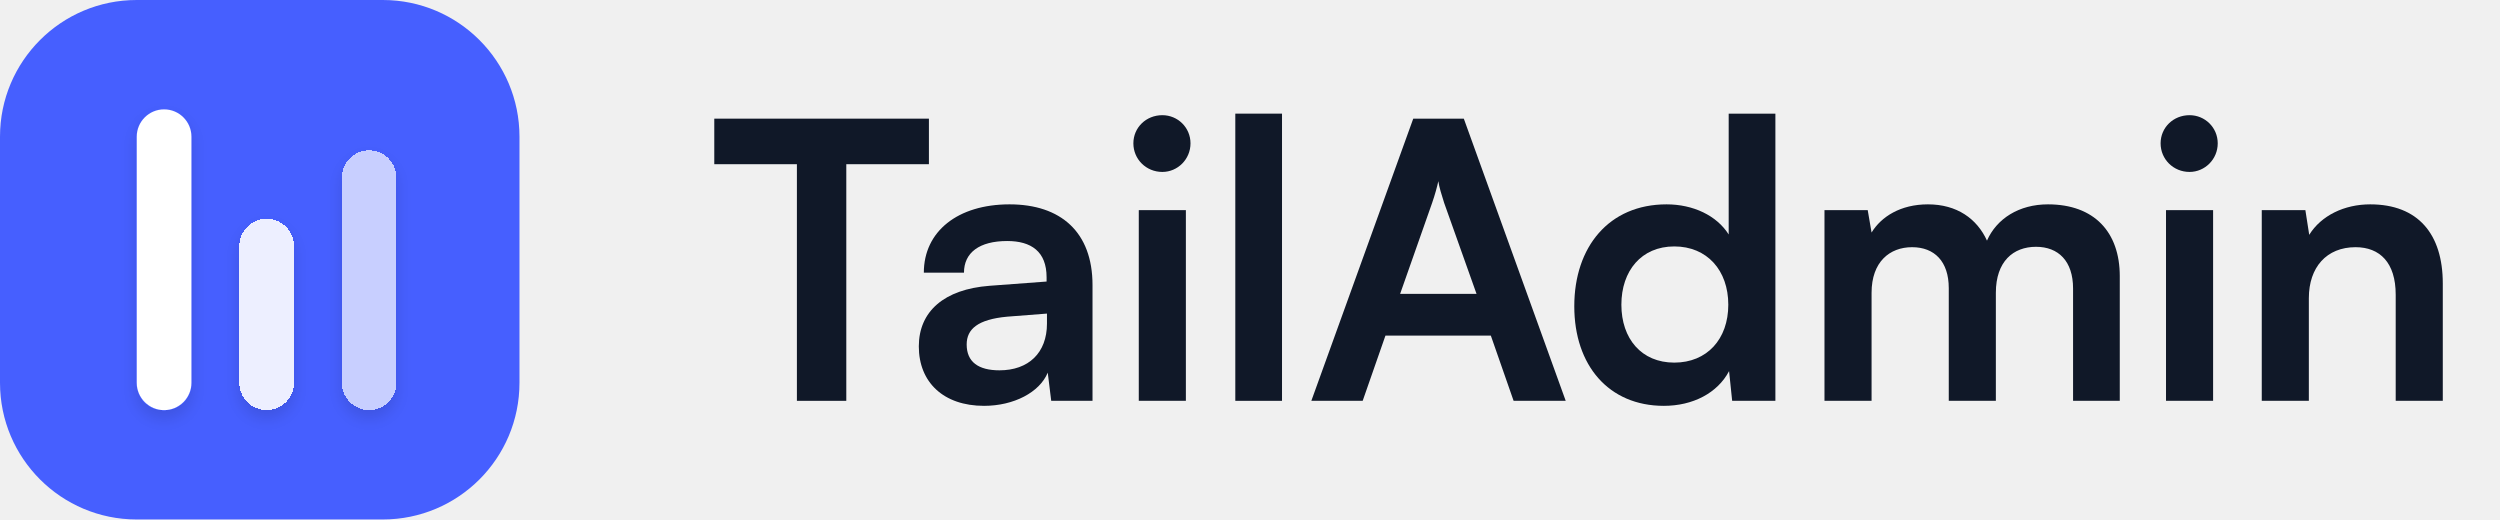
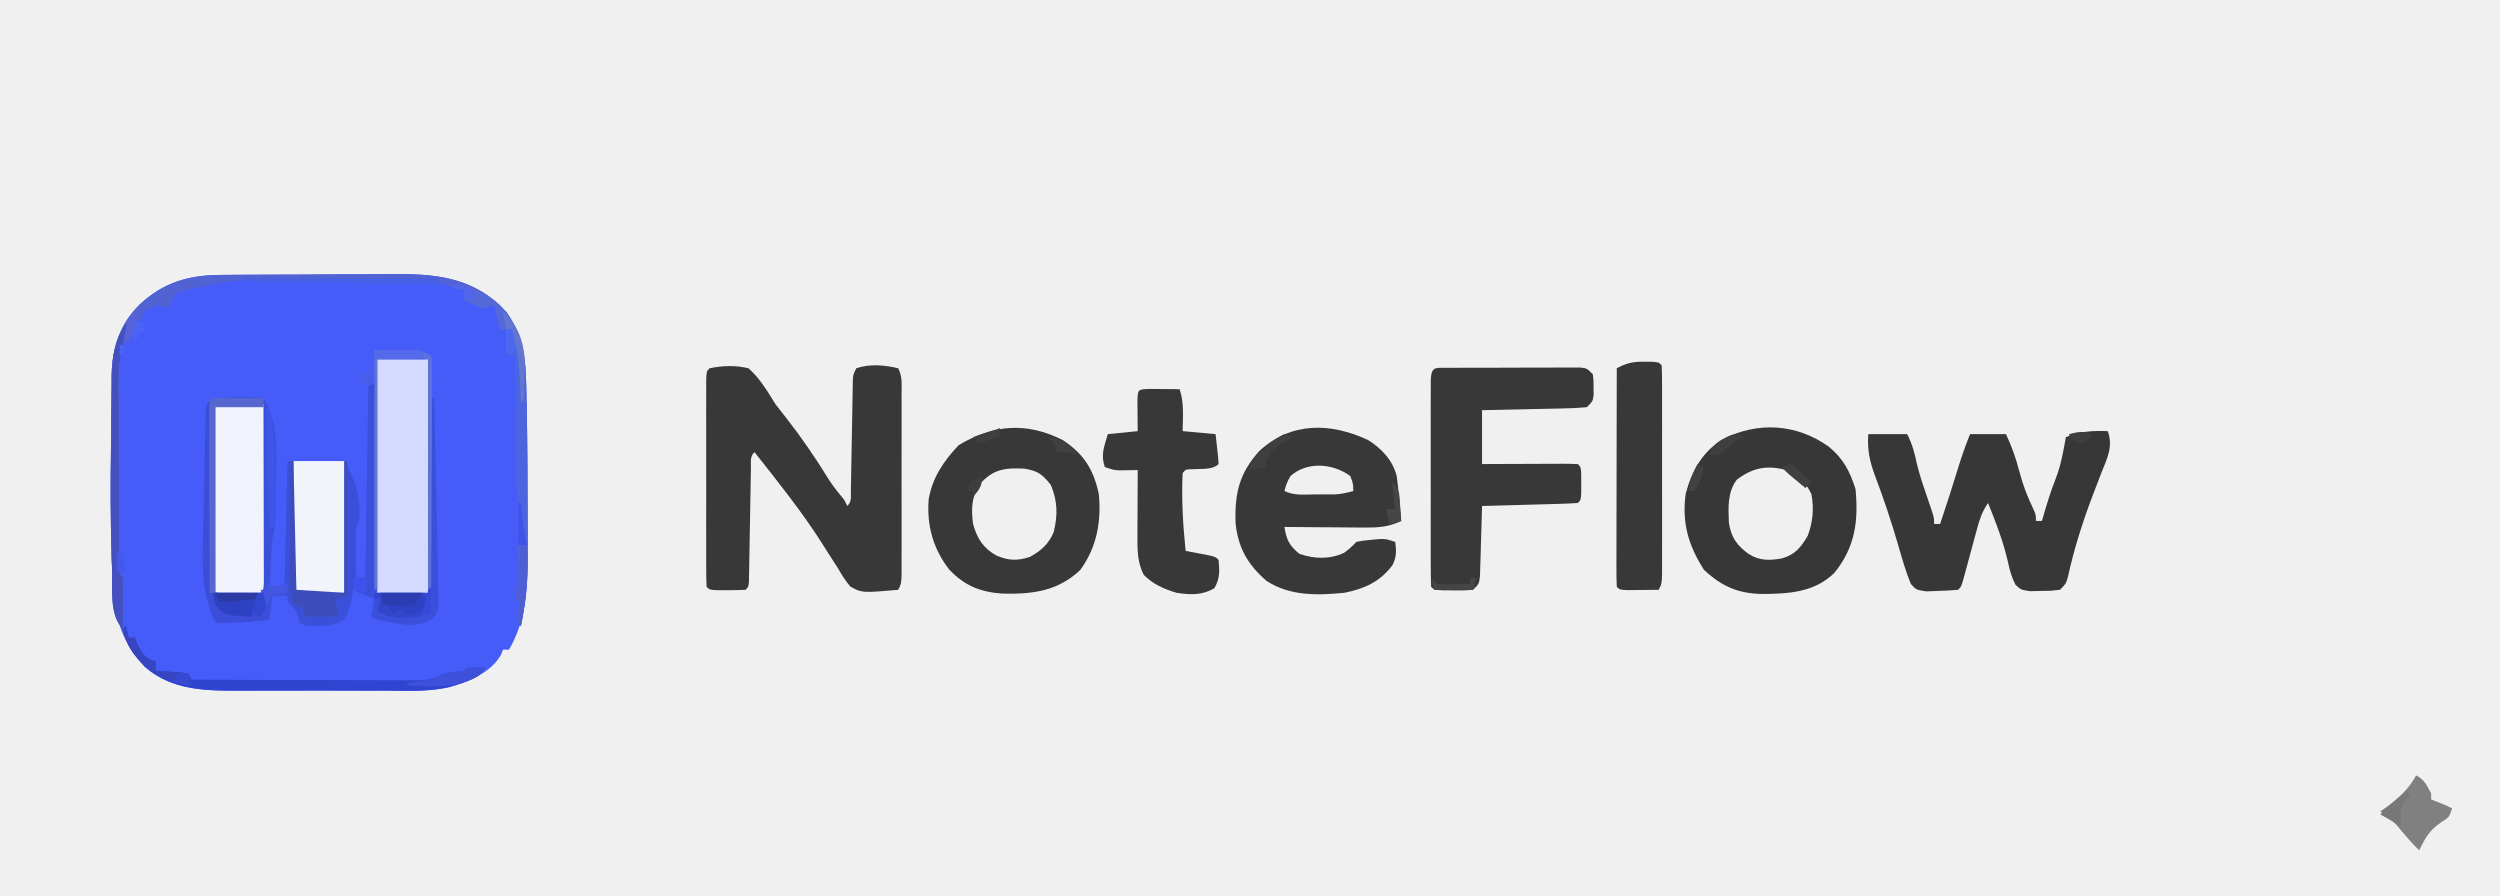
- <svg xmlns="http://www.w3.org/2000/svg" width="154" height="32" viewBox="0 0 154 32" fill="none">
-   <path d="M0 8.421C0 3.77 3.77 0 8.421 0H23.579C28.23 0 32 3.77 32 8.421V23.579C32 28.23 28.23 32 23.579 32H8.421C3.77 32 0 28.23 0 23.579V8.421Z" fill="#465FFF" />
-   <g filter="url(#filter0_d_1624_24907)">
-     <path d="M8.424 8.422C8.424 7.491 9.178 6.737 10.108 6.737V6.737C11.038 6.737 11.792 7.491 11.792 8.422V23.579C11.792 24.51 11.038 25.264 10.108 25.264V25.264C9.178 25.264 8.424 24.51 8.424 23.579V8.422Z" fill="white" />
-   </g>
-   <g filter="url(#filter1_d_1624_24907)">
-     <path d="M14.742 15.157C14.742 14.227 15.496 13.473 16.426 13.473V13.473C17.357 13.473 18.111 14.227 18.111 15.157V23.578C18.111 24.508 17.357 25.262 16.426 25.262V25.262C15.496 25.262 14.742 24.508 14.742 23.578V15.157Z" fill="white" fill-opacity="0.9" shape-rendering="crispEdges" />
-   </g>
-   <g filter="url(#filter2_d_1624_24907)">
-     <path d="M21.055 10.946C21.055 10.016 21.809 9.262 22.739 9.262V9.262C23.669 9.262 24.423 10.016 24.423 10.946V23.578C24.423 24.508 23.669 25.262 22.739 25.262V25.262C21.809 25.262 21.055 24.508 21.055 23.578V10.946Z" fill="white" fill-opacity="0.7" shape-rendering="crispEdges" />
-   </g>
-   <path d="M44 10.115H49.089V24.691H52.132V10.115H57.221V7.309H44V10.115Z" fill="#101828" />
-   <path d="M60.617 25C62.448 25 64.042 24.168 64.541 22.955L64.755 24.691H67.299V17.558C67.299 14.3 65.349 12.588 62.187 12.588C59.001 12.588 56.908 14.252 56.908 16.797H59.381C59.381 15.56 60.332 14.847 62.044 14.847C63.519 14.847 64.47 15.489 64.47 17.082V17.343L60.95 17.605C58.168 17.819 56.599 19.174 56.599 21.338C56.599 23.549 58.121 25 60.617 25ZM61.569 22.812C60.261 22.812 59.547 22.289 59.547 21.219C59.547 20.268 60.237 19.674 62.044 19.507L64.493 19.317V19.935C64.493 21.742 63.352 22.812 61.569 22.812Z" fill="#101828" />
-   <path d="M71.6 10.591C72.551 10.591 73.335 9.806 73.335 8.831C73.335 7.856 72.551 7.095 71.6 7.095C70.601 7.095 69.816 7.856 69.816 8.831C69.816 9.806 70.601 10.591 71.6 10.591ZM70.149 24.691H73.05V12.944H70.149V24.691Z" fill="#101828" />
-   <path d="M78.972 24.691V7H76.095V24.691H78.972Z" fill="#101828" />
-   <path d="M83.941 24.691L85.344 20.672H91.835L93.238 24.691H96.448L90.171 7.309H87.056L80.778 24.691H83.941ZM88.221 12.493C88.387 12.017 88.53 11.494 88.601 11.161C88.649 11.518 88.815 12.041 88.958 12.493L90.955 18.104H86.247L88.221 12.493Z" fill="#101828" />
-   <path d="M102.493 25C104.276 25 105.798 24.215 106.511 22.86L106.701 24.691H109.364V7H106.487V14.443C105.75 13.277 104.3 12.588 102.659 12.588C99.116 12.588 96.976 15.203 96.976 18.865C96.976 22.503 99.092 25 102.493 25ZM103.135 22.337C101.113 22.337 99.877 20.863 99.877 18.77C99.877 16.678 101.113 15.18 103.135 15.18C105.156 15.18 106.463 16.654 106.463 18.77C106.463 20.886 105.156 22.337 103.135 22.337Z" fill="#101828" />
-   <path d="M115.289 24.691V18.033C115.289 16.131 116.406 15.227 117.785 15.227C119.164 15.227 120.044 16.107 120.044 17.748V24.691H122.945V18.033C122.945 16.107 124.015 15.203 125.418 15.203C126.797 15.203 127.701 16.083 127.701 17.771V24.691H130.578V17.011C130.578 14.3 129.008 12.588 126.155 12.588C124.372 12.588 122.993 13.468 122.398 14.823C121.78 13.468 120.543 12.588 118.76 12.588C117.072 12.588 115.883 13.349 115.289 14.324L115.051 12.944H112.388V24.691H115.289Z" fill="#101828" />
-   <path d="M134.876 10.591C135.827 10.591 136.612 9.806 136.612 8.831C136.612 7.856 135.827 7.095 134.876 7.095C133.877 7.095 133.093 7.856 133.093 8.831C133.093 9.806 133.877 10.591 134.876 10.591ZM133.426 24.691H136.327V12.944H133.426V24.691Z" fill="#101828" />
-   <path d="M142.225 24.691V18.366C142.225 16.464 143.318 15.227 145.102 15.227C146.6 15.227 147.575 16.178 147.575 18.152V24.691H150.476V17.462C150.476 14.419 148.954 12.588 146.005 12.588C144.412 12.588 142.985 13.277 142.248 14.466L142.011 12.944H139.324V24.691H142.225Z" fill="#101828" />
-   <defs>
-     <filter id="filter0_d_1624_24907" x="7.424" y="6.237" width="5.368" height="20.526" filterUnits="userSpaceOnUse" color-interpolation-filters="sRGB">
-       <feFlood flood-opacity="0" result="BackgroundImageFix" />
-       <feColorMatrix in="SourceAlpha" type="matrix" values="0 0 0 0 0 0 0 0 0 0 0 0 0 0 0 0 0 0 127 0" result="hardAlpha" />
-       <feOffset dy="0.5" />
-       <feGaussianBlur stdDeviation="0.5" />
-       <feComposite in2="hardAlpha" operator="out" />
-       <feColorMatrix type="matrix" values="0 0 0 0 0 0 0 0 0 0 0 0 0 0 0 0 0 0 0.12 0" />
-       <feBlend mode="normal" in2="BackgroundImageFix" result="effect1_dropShadow_1624_24907" />
-       <feBlend mode="normal" in="SourceGraphic" in2="effect1_dropShadow_1624_24907" result="shape" />
-     </filter>
-     <filter id="filter1_d_1624_24907" x="13.742" y="12.973" width="5.368" height="13.79" filterUnits="userSpaceOnUse" color-interpolation-filters="sRGB">
-       <feFlood flood-opacity="0" result="BackgroundImageFix" />
-       <feColorMatrix in="SourceAlpha" type="matrix" values="0 0 0 0 0 0 0 0 0 0 0 0 0 0 0 0 0 0 127 0" result="hardAlpha" />
-       <feOffset dy="0.5" />
-       <feGaussianBlur stdDeviation="0.5" />
-       <feComposite in2="hardAlpha" operator="out" />
-       <feColorMatrix type="matrix" values="0 0 0 0 0 0 0 0 0 0 0 0 0 0 0 0 0 0 0.12 0" />
-       <feBlend mode="normal" in2="BackgroundImageFix" result="effect1_dropShadow_1624_24907" />
-       <feBlend mode="normal" in="SourceGraphic" in2="effect1_dropShadow_1624_24907" result="shape" />
-     </filter>
-     <filter id="filter2_d_1624_24907" x="20.055" y="8.762" width="5.368" height="18" filterUnits="userSpaceOnUse" color-interpolation-filters="sRGB">
-       <feFlood flood-opacity="0" result="BackgroundImageFix" />
-       <feColorMatrix in="SourceAlpha" type="matrix" values="0 0 0 0 0 0 0 0 0 0 0 0 0 0 0 0 0 0 127 0" result="hardAlpha" />
-       <feOffset dy="0.5" />
-       <feGaussianBlur stdDeviation="0.5" />
-       <feComposite in2="hardAlpha" operator="out" />
-       <feColorMatrix type="matrix" values="0 0 0 0 0 0 0 0 0 0 0 0 0 0 0 0 0 0 0.12 0" />
-       <feBlend mode="normal" in2="BackgroundImageFix" result="effect1_dropShadow_1624_24907" />
-       <feBlend mode="normal" in="SourceGraphic" in2="effect1_dropShadow_1624_24907" result="shape" />
-     </filter>
-   </defs>
+ <svg xmlns="http://www.w3.org/2000/svg" version="1.1" width="835" height="299">
+   <path d="M0 0 C0.771 -0.007 1.543 -0.013 2.338 -0.02 C4.883 -0.04 7.428 -0.051 9.972 -0.061 C11.284 -0.067 11.284 -0.067 12.621 -0.074 C17.251 -0.094 21.882 -0.109 26.512 -0.118 C31.268 -0.129 36.022 -0.164 40.777 -0.203 C44.457 -0.23 48.137 -0.238 51.817 -0.241 C53.568 -0.246 55.319 -0.258 57.07 -0.276 C70.635 -0.412 82.726 0.503 93.187 10.177 C100.189 17.178 101.792 26.492 101.926 36.005 C101.968 37.547 101.968 37.547 102.011 39.12 C102.094 42.472 102.145 45.824 102.187 49.177 C102.204 50.324 102.221 51.471 102.238 52.652 C102.336 59.853 102.373 67.053 102.373 74.254 C102.375 77.966 102.393 81.677 102.412 85.388 C102.415 87.792 102.417 90.195 102.418 92.599 C102.425 93.687 102.432 94.774 102.439 95.895 C102.408 106.425 101.51 115.952 96.187 125.177 C95.527 125.177 94.867 125.177 94.187 125.177 C93.847 126.043 93.847 126.043 93.5 126.927 C89.913 133.076 82.735 135.794 76.191 137.719 C69.298 139.294 62.025 138.887 55 138.841 C53.166 138.844 51.333 138.849 49.499 138.856 C45.676 138.863 41.854 138.852 38.032 138.829 C33.167 138.8 28.303 138.817 23.438 138.847 C19.658 138.865 15.878 138.859 12.098 138.846 C10.305 138.843 8.513 138.847 6.721 138.858 C-4.662 138.917 -16.225 138.887 -25.327 130.997 C-34.772 121.161 -35.918 111.354 -36.383 98.212 C-36.425 97.029 -36.467 95.846 -36.511 94.627 C-36.918 81.91 -36.914 69.204 -36.736 56.482 C-36.703 53.873 -36.682 51.265 -36.672 48.656 C-36.657 44.807 -36.61 40.959 -36.555 37.111 C-36.556 35.956 -36.557 34.802 -36.557 33.613 C-36.365 24.403 -33.862 16.455 -27.125 9.865 C-19.159 2.412 -10.67 0.04 0 0 Z " fill="#465CF9" transform="translate(73.81274,91.823)" />
+   <path d="M0 0 C5.61 0 11.22 0 17 0 C17.495 6.435 17.495 6.435 18 13 C18.33 13 18.66 13 19 13 C19.353 26.425 19.668 39.85 19.943 53.277 C19.996 55.796 20.053 58.315 20.112 60.834 C20.204 64.89 20.262 68.944 20.312 73 C20.342 74.189 20.372 75.379 20.402 76.604 C20.414 78.223 20.414 78.223 20.426 79.875 C20.44 80.801 20.455 81.726 20.47 82.68 C20 85 20 85 18.09 86.774 C13.762 89.313 10.773 89.003 5.875 88.125 C4.293 87.85 4.293 87.85 2.68 87.57 C0 87 0 87 -2 86 C-1.67 84.02 -1.34 82.04 -1 80 C-3.31 79.01 -5.62 78.02 -8 77 C-8.186 78.083 -8.186 78.083 -8.375 79.188 C-9.012 82.056 -9.6 84.41 -11 87 C-15.147 89.561 -19.28 89.232 -24 89 C-24.99 88.505 -24.99 88.505 -26 88 C-26.144 87.381 -26.289 86.763 -26.438 86.125 C-27.101 83.617 -28.16 82.76 -30 81 C-30 80.34 -30 79.68 -30 79 C-31.65 79 -33.3 79 -35 79 C-35.33 81.64 -35.66 84.28 -36 87 C-42.036 87.693 -47.924 88.113 -54 88 C-57.957 79.349 -58.506 71.858 -58.242 62.434 C-58.217 61.064 -58.194 59.695 -58.172 58.325 C-58.122 55.48 -58.059 52.635 -57.984 49.791 C-57.889 46.143 -57.821 42.495 -57.763 38.846 C-57.716 36.029 -57.659 33.213 -57.598 30.397 C-57.555 28.397 -57.518 26.397 -57.482 24.397 C-57.449 23.192 -57.416 21.986 -57.382 20.744 C-57.357 19.68 -57.332 18.616 -57.305 17.52 C-57 15 -57 15 -55 13 C-52.124 12.775 -49.375 12.676 -46.5 12.688 C-45.715 12.671 -44.93 12.655 -44.121 12.639 C-41.844 12.637 -41.844 12.637 -38 13 C-32.476 21.286 -33.819 34.612 -33.812 44.188 C-33.812 45.287 -33.811 46.386 -33.81 47.518 C-33.84 51.873 -33.876 55.785 -35 60 C-35.224 62.753 -35.414 65.493 -35.562 68.25 C-35.606 68.995 -35.649 69.74 -35.693 70.508 C-35.799 72.338 -35.9 74.169 -36 76 C-34.35 76 -32.7 76 -31 76 C-30.67 62.14 -30.34 48.28 -30 34 C-29.34 34 -28.68 34 -28 34 C-27.67 48.19 -27.34 62.38 -27 77 C-21.72 77.33 -16.44 77.66 -11 78 C-11 63.48 -11 48.96 -11 34 C-7.028 39.958 -5.408 46.891 -6 54 C-6.495 54.99 -6.495 54.99 -7 56 C-7.072 58.884 -7.093 61.742 -7.062 64.625 C-7.058 65.427 -7.053 66.229 -7.049 67.055 C-7.037 69.036 -7.019 71.018 -7 73 C-6.01 73 -5.02 73 -4 73 C-3.67 51.88 -3.34 30.76 -3 9 C-2.34 8.67 -1.68 8.34 -1 8 C-0.67 5.36 -0.34 2.72 0 0 Z " fill="#3B50DA" transform="translate(126,120)" />
+   <path d="M0 0 C1.445 2.89 1.127 5.392 1.129 8.621 C1.132 9.641 1.132 9.641 1.135 10.681 C1.139 12.933 1.136 15.185 1.133 17.438 C1.133 18.999 1.134 20.561 1.136 22.123 C1.137 25.398 1.135 28.673 1.13 31.948 C1.125 36.152 1.128 40.355 1.134 44.559 C1.138 47.784 1.136 51.01 1.134 54.235 C1.133 55.786 1.134 57.336 1.136 58.886 C1.139 61.05 1.135 63.215 1.129 65.379 C1.129 66.612 1.128 67.845 1.127 69.115 C1 72 1 72 0 74 C-12.092 75.044 -12.092 75.044 -15.949 72.934 C-17.584 71.065 -18.761 69.155 -20 67 C-20.998 65.436 -21.996 63.871 -23.001 62.312 C-23.759 61.132 -24.512 59.948 -25.259 58.76 C-32.073 47.998 -40.117 37.992 -48 28 C-49.541 29.541 -49.155 30.99 -49.189 33.137 C-49.206 34.014 -49.223 34.892 -49.24 35.796 C-49.254 36.75 -49.267 37.704 -49.281 38.688 C-49.3 39.66 -49.318 40.633 -49.337 41.635 C-49.396 44.757 -49.449 47.878 -49.5 51 C-49.567 55.104 -49.641 59.208 -49.719 63.312 C-49.732 64.267 -49.746 65.221 -49.76 66.204 C-49.777 67.081 -49.793 67.959 -49.811 68.863 C-49.823 69.64 -49.836 70.416 -49.849 71.216 C-50 73 -50 73 -51 74 C-52.998 74.099 -55 74.13 -57 74.125 C-58.093 74.128 -59.186 74.13 -60.312 74.133 C-63 74 -63 74 -64 73 C-64.1 70.766 -64.128 68.529 -64.129 66.293 C-64.131 65.592 -64.133 64.891 -64.135 64.169 C-64.139 61.842 -64.136 59.515 -64.133 57.188 C-64.133 55.577 -64.134 53.967 -64.136 52.356 C-64.137 48.977 -64.135 45.597 -64.13 42.218 C-64.125 37.876 -64.128 33.535 -64.134 29.193 C-64.138 25.866 -64.136 22.54 -64.134 19.213 C-64.133 17.612 -64.134 16.011 -64.136 14.409 C-64.139 12.175 -64.135 9.941 -64.129 7.707 C-64.129 6.433 -64.128 5.159 -64.127 3.847 C-64 1 -64 1 -63 0 C-58.474 -0.896 -54.507 -1.047 -50 0 C-46.15 3.47 -43.698 7.608 -41 12 C-39.816 13.56 -38.609 15.104 -37.375 16.625 C-32.213 23.232 -27.505 30.097 -23.129 37.246 C-21.589 39.638 -19.807 41.806 -18 44 C-17.67 44.66 -17.34 45.32 -17 46 C-15.476 44.476 -15.846 43.097 -15.811 40.971 C-15.785 39.689 -15.785 39.689 -15.76 38.382 C-15.746 37.453 -15.733 36.524 -15.719 35.566 C-15.7 34.618 -15.682 33.67 -15.663 32.693 C-15.604 29.649 -15.551 26.606 -15.5 23.562 C-15.432 19.564 -15.359 15.565 -15.281 11.566 C-15.268 10.639 -15.254 9.712 -15.24 8.757 C-15.215 7.471 -15.215 7.471 -15.189 6.158 C-15.171 5.024 -15.171 5.024 -15.151 3.866 C-15 2 -15 2 -14 0 C-9.535 -1.535 -4.547 -1.08 0 0 Z " fill="#383838" transform="translate(300,123)" />
+   <path d="M0 0 C1.855 5.191 -0.188 9.037 -2.125 13.875 C-2.78 15.581 -3.434 17.288 -4.086 18.996 C-4.412 19.842 -4.738 20.687 -5.073 21.558 C-8.444 30.439 -11.283 39.427 -13.324 48.707 C-14 51 -14 51 -16 53 C-18.934 53.336 -18.934 53.336 -22.438 53.375 C-23.591 53.403 -24.745 53.432 -25.934 53.461 C-29 53 -29 53 -30.824 51.316 C-32.14 48.725 -32.781 46.407 -33.375 43.562 C-34.941 36.77 -37.371 30.444 -40 24 C-42.021 27.031 -42.751 29.239 -43.691 32.727 C-43.996 33.84 -44.301 34.954 -44.615 36.102 C-44.928 37.264 -45.24 38.427 -45.562 39.625 C-46.186 41.93 -46.812 44.235 -47.441 46.539 C-47.717 47.562 -47.992 48.585 -48.276 49.639 C-49 52 -49 52 -50 53 C-52.286 53.205 -54.581 53.314 -56.875 53.375 C-58.131 53.424 -59.386 53.473 -60.68 53.523 C-64 53 -64 53 -65.773 51.043 C-67.375 47.07 -68.595 43.06 -69.75 38.938 C-72.11 30.731 -74.782 22.696 -77.815 14.713 C-79.579 9.902 -80.342 6.126 -80 1 C-75.71 1 -71.42 1 -67 1 C-65.244 4.512 -64.487 7.356 -63.707 11.148 C-62.628 15.502 -61.149 19.712 -59.677 23.947 C-58 28.807 -58 28.807 -58 31 C-57.34 31 -56.68 31 -56 31 C-53.825 24.59 -51.783 18.146 -49.802 11.674 C-48.675 8.027 -47.421 4.553 -46 1 C-42.04 1 -38.08 1 -34 1 C-32.095 5.082 -30.68 9.008 -29.562 13.375 C-28.386 17.913 -26.806 22.005 -24.77 26.223 C-24 28 -24 28 -24 30 C-23.34 30 -22.68 30 -22 30 C-21.818 29.371 -21.636 28.742 -21.449 28.094 C-20.246 23.998 -19.029 19.963 -17.438 16 C-15.672 11.464 -14.833 6.781 -14 2 C-9.073 0.029 -5.22 -0.18 0 0 Z " fill="#373737" transform="translate(704,144)" />
+   <path d="M0 0 C1.015 -0.006 2.029 -0.013 3.074 -0.019 C4.178 -0.02 5.283 -0.022 6.42 -0.023 C8.109 -0.028 8.109 -0.028 9.832 -0.033 C12.218 -0.038 14.605 -0.04 16.992 -0.04 C20.655 -0.042 24.318 -0.06 27.981 -0.079 C30.294 -0.082 32.607 -0.084 34.92 -0.085 C36.022 -0.092 37.124 -0.1 38.26 -0.107 C39.786 -0.102 39.786 -0.102 41.344 -0.098 C42.242 -0.099 43.141 -0.101 44.067 -0.102 C46.237 0.145 46.237 0.145 48.237 2.145 C48.502 4.239 48.502 4.239 48.487 6.645 C48.494 7.836 48.494 7.836 48.502 9.052 C48.237 11.145 48.237 11.145 46.237 13.145 C43.589 13.391 41.038 13.519 38.385 13.559 C37.611 13.579 36.837 13.598 36.039 13.618 C33.564 13.678 31.088 13.724 28.612 13.77 C26.934 13.808 25.257 13.847 23.58 13.887 C19.466 13.985 15.352 14.065 11.237 14.145 C11.237 20.085 11.237 26.025 11.237 32.145 C14.684 32.128 14.684 32.128 18.201 32.11 C20.419 32.102 22.636 32.096 24.854 32.09 C26.399 32.085 27.944 32.078 29.489 32.07 C31.706 32.058 33.922 32.052 36.139 32.048 C36.834 32.042 37.529 32.037 38.244 32.032 C39.909 32.032 41.573 32.083 43.237 32.145 C44.237 33.145 44.237 33.145 44.369 35.614 C44.367 36.614 44.364 37.615 44.362 38.645 C44.365 40.146 44.365 40.146 44.369 41.677 C44.237 44.145 44.237 44.145 43.237 45.145 C40.863 45.305 38.515 45.405 36.139 45.462 C35.076 45.493 35.076 45.493 33.991 45.525 C31.719 45.59 29.446 45.649 27.174 45.708 C25.637 45.751 24.1 45.795 22.563 45.839 C18.787 45.946 15.012 46.047 11.237 46.145 C11.217 46.922 11.197 47.7 11.177 48.5 C11.082 52.007 10.972 55.514 10.862 59.02 C10.831 60.244 10.8 61.467 10.768 62.727 C10.729 63.894 10.69 65.06 10.651 66.262 C10.619 67.341 10.588 68.42 10.555 69.531 C10.237 72.145 10.237 72.145 8.237 74.145 C5.233 74.376 5.233 74.376 1.674 74.333 C0.497 74.326 -0.68 74.32 -1.892 74.313 C-4.763 74.145 -4.763 74.145 -5.763 73.145 C-5.863 70.911 -5.891 68.674 -5.893 66.438 C-5.895 65.737 -5.896 65.037 -5.898 64.315 C-5.903 61.987 -5.9 59.66 -5.896 57.333 C-5.897 55.722 -5.898 54.112 -5.899 52.501 C-5.901 49.122 -5.898 45.743 -5.894 42.363 C-5.888 38.021 -5.891 33.68 -5.897 29.338 C-5.901 26.012 -5.9 22.685 -5.897 19.358 C-5.897 17.757 -5.897 16.156 -5.9 14.555 C-5.902 12.32 -5.898 10.086 -5.893 7.852 C-5.892 6.578 -5.891 5.305 -5.89 3.992 C-5.684 -0.64 -4.189 0.018 0 0 Z " fill="#383838" transform="translate(483.7634,122.8547)" />
+   <path d="M0 0 C4.508 2.878 8.201 6.736 9.51 12.081 C9.834 14.345 10.065 16.595 10.25 18.875 C10.327 19.659 10.405 20.442 10.484 21.25 C10.671 23.165 10.838 25.082 11 27 C6.692 29.123 2.78 29.263 -1.926 29.195 C-2.673 29.192 -3.421 29.19 -4.191 29.187 C-6.565 29.176 -8.939 29.151 -11.312 29.125 C-12.928 29.115 -14.543 29.106 -16.158 29.098 C-20.106 29.076 -24.053 29.041 -28 29 C-27.301 33.307 -26.422 35.182 -23 38 C-17.95 39.683 -12.925 39.901 -8.062 37.625 C-5.939 36.018 -5.939 36.018 -4 34 C-1.723 33.551 -1.723 33.551 0.938 33.312 C1.813 33.226 2.688 33.14 3.59 33.051 C6 33 6 33 9 34 C9.43 36.936 9.446 39.146 8.051 41.816 C3.869 47.364 -1.294 49.643 -8 51 C-16.968 51.867 -26.189 52.13 -34 47 C-40.232 41.645 -43.542 35.838 -44.312 27.699 C-44.655 17.743 -43.097 11.14 -36.438 3.688 C-25.783 -6.216 -12.514 -5.872 0 0 Z M-26 12 C-27.347 14.571 -27.347 14.571 -28 17 C-24.749 18.625 -21.193 18.143 -17.625 18.125 C-16.857 18.129 -16.088 18.133 -15.297 18.137 C-14.179 18.135 -14.179 18.135 -13.039 18.133 C-12.361 18.132 -11.682 18.131 -10.983 18.129 C-8.888 17.993 -7.018 17.568 -5 17 C-5.031 14.584 -5.031 14.584 -6 12 C-11.884 7.734 -20.339 7.025 -26 12 Z " fill="#393838" transform="translate(457,147)" />
+   <path d="M0 0 C4.88 4.028 7.063 8.252 8.938 14.188 C9.956 24.88 8.796 33.495 1.934 42.086 C-4.722 48.667 -13.371 49.153 -22.235 49.2 C-30.341 49.046 -35.758 46.668 -41.688 41.125 C-46.902 32.996 -49.078 25.504 -47.812 15.812 C-45.801 8.176 -42.33 1.816 -35.5 -2.438 C-23.767 -8.506 -10.708 -7.663 0 0 Z M-30.75 11.062 C-33.895 15.308 -33.549 20.376 -33.367 25.449 C-32.564 30.32 -30.746 32.921 -26.812 35.812 C-23.122 38.143 -19.928 38.038 -15.738 37.344 C-11.248 36.105 -9.27 33.601 -7 29.688 C-5.314 25.118 -4.892 20.6 -5.812 15.812 C-7.676 11.973 -10.05 9.582 -13.969 7.871 C-20.479 6.098 -25.315 6.9 -30.75 11.062 Z " fill="#383737" transform="translate(610.8125,149.1875)" />
+   <path d="M0 0 C7.05 4.7 10.23 9.76 12 18 C12.904 27.142 11.315 35.929 5.75 43.438 C-1.828 50.499 -10.117 51.483 -20.164 51.27 C-27.555 50.75 -32.819 48.656 -37.938 43.25 C-43.324 36.393 -45.513 28.439 -44.82 19.746 C-43.586 12.501 -39.8 6.96 -34.812 1.688 C-23.269 -5.239 -12.066 -6.123 0 0 Z M-28 15 C-30.54 19.304 -30.626 23.114 -30 28 C-28.647 32.872 -26.627 36.045 -22.188 38.562 C-18.099 40.251 -15.283 40.402 -11 39 C-7.25 36.919 -4.685 34.681 -3.047 30.66 C-1.665 24.911 -1.773 20.476 -4 15 C-6.862 11.384 -8.329 10.279 -12.852 9.523 C-19.688 9.201 -23.48 9.767 -28 15 Z " fill="#383838" transform="translate(355,147)" />
+   <path d="M0 0 C1.792 0.017 1.792 0.017 3.621 0.035 C5.417 0.049 5.417 0.049 7.25 0.062 C8.177 0.074 9.104 0.086 10.059 0.098 C11.604 4.735 11.116 9.222 11.059 14.098 C16.504 14.593 16.504 14.593 22.059 15.098 C22.938 22.812 22.938 22.812 23.059 25.098 C21.025 27.132 17.065 26.597 14.309 26.816 C12.092 26.86 12.092 26.86 11.059 28.098 C10.637 36.792 11.172 45.45 12.059 54.098 C12.769 54.23 13.479 54.363 14.211 54.5 C15.13 54.677 16.049 54.853 16.996 55.035 C17.913 55.209 18.829 55.383 19.773 55.562 C22.059 56.098 22.059 56.098 23.059 57.098 C23.409 60.809 23.538 63.247 21.684 66.535 C17.546 68.998 13.747 68.783 9.059 68.098 C4.79 66.815 1.229 65.268 -1.941 62.098 C-4.047 57.887 -4.06 54.035 -4.039 49.363 C-4.036 48.068 -4.033 46.772 -4.029 45.438 C-4.021 44.074 -4.012 42.711 -4.004 41.348 C-3.999 39.969 -3.994 38.59 -3.99 37.211 C-3.978 33.84 -3.962 30.469 -3.941 27.098 C-5.927 27.13 -7.913 27.163 -9.898 27.195 C-11.941 27.098 -11.941 27.098 -14.941 26.098 C-16.358 21.847 -15.135 19.379 -13.941 15.098 C-10.641 14.768 -7.341 14.438 -3.941 14.098 C-3.953 13.171 -3.965 12.244 -3.977 11.289 C-3.986 10.092 -3.995 8.894 -4.004 7.66 C-4.016 6.465 -4.027 5.27 -4.039 4.039 C-3.909 0.13 -3.909 0.13 0 0 Z " fill="#383838" transform="translate(383.9414,129.9023)" />
+   <path d="M0 0 C5.61 0 11.22 0 17 0 C17 25.74 17 51.48 17 78 C11.39 78 5.78 78 0 78 C0 52.26 0 26.52 0 0 Z " fill="#D3DAFD" transform="translate(126,120)" />
+   <path d="M0 0 C0.88 0.006 1.761 0.013 2.668 0.02 C4.812 0.188 4.812 0.188 5.812 1.188 C5.912 3.447 5.94 5.709 5.942 7.97 C5.944 8.679 5.945 9.388 5.947 10.119 C5.952 12.474 5.949 14.829 5.945 17.184 C5.946 18.814 5.947 20.445 5.948 22.075 C5.95 25.497 5.948 28.92 5.943 32.342 C5.937 36.735 5.94 41.128 5.946 45.521 C5.95 48.89 5.949 52.259 5.946 55.627 C5.946 57.247 5.946 58.867 5.949 60.487 C5.951 62.75 5.947 65.013 5.942 67.275 C5.941 69.209 5.941 69.209 5.939 71.182 C5.812 74.188 5.812 74.188 4.812 76.188 C2.667 76.214 0.521 76.234 -1.625 76.25 C-2.82 76.262 -4.015 76.273 -5.246 76.285 C-8.188 76.188 -8.188 76.188 -9.188 75.188 C-9.282 72.918 -9.305 70.645 -9.301 68.373 C-9.301 67.661 -9.301 66.948 -9.301 66.215 C-9.301 63.85 -9.293 61.486 -9.285 59.121 C-9.283 57.486 -9.282 55.851 -9.281 54.215 C-9.277 49.903 -9.267 45.591 -9.256 41.279 C-9.246 36.882 -9.241 32.485 -9.236 28.088 C-9.226 19.454 -9.209 10.821 -9.188 2.188 C-5.913 0.435 -3.738 -0.061 0 0 Z " fill="#383838" transform="translate(549.1875,120.8125)" />
+   <path d="M0 0 C1.488 0.007 2.977 0.019 4.465 0.035 C5.223 0.04 5.982 0.044 6.764 0.049 C8.643 0.061 10.523 0.079 12.402 0.098 C12.425 8.164 12.443 16.231 12.454 24.297 C12.459 28.042 12.466 31.788 12.478 35.533 C12.489 39.144 12.495 42.756 12.497 46.367 C12.499 47.748 12.503 49.129 12.508 50.51 C12.515 52.437 12.516 54.365 12.516 56.293 C12.518 57.392 12.52 58.491 12.523 59.624 C12.402 62.098 12.402 62.098 11.402 63.098 C8.891 63.197 6.413 63.236 3.902 63.223 C3.2 63.227 2.497 63.23 1.773 63.234 C-3.471 63.224 -3.471 63.224 -4.598 62.098 C-4.697 60.201 -4.726 58.3 -4.727 56.4 C-4.73 55.182 -4.733 53.964 -4.737 52.71 C-4.735 51.37 -4.733 50.031 -4.73 48.691 C-4.731 47.328 -4.732 45.964 -4.733 44.6 C-4.735 41.738 -4.733 38.877 -4.728 36.015 C-4.722 32.339 -4.726 28.664 -4.732 24.988 C-4.735 22.171 -4.734 19.354 -4.731 16.537 C-4.731 15.181 -4.732 13.825 -4.734 12.47 C-4.736 10.578 -4.732 8.687 -4.727 6.795 C-4.726 5.717 -4.725 4.638 -4.725 3.527 C-4.521 -0.371 -4.067 0.11 0 0 Z " fill="#F1F3FC" transform="translate(75.59766,134.9023)" />
+   <path d="M0 0 C5.61 0 11.22 0 17 0 C17 14.52 17 29.04 17 44 C11.72 44 6.44 44 1 44 C0 43 0 43 -0.12 41.247 C-0.118 40.486 -0.116 39.724 -0.114 38.939 C-0.113 38.078 -0.113 37.218 -0.113 36.331 C-0.108 35.395 -0.103 34.46 -0.098 33.496 C-0.096 32.543 -0.095 31.59 -0.093 30.608 C-0.088 27.551 -0.075 24.494 -0.062 21.438 C-0.057 19.37 -0.053 17.303 -0.049 15.236 C-0.038 10.158 -0.021 5.079 0 0 Z " fill="#F2F4FC" transform="translate(98,154)" />
+   <path d="M0 0 C0.771 -0.007 1.543 -0.013 2.338 -0.02 C4.883 -0.04 7.428 -0.051 9.972 -0.061 C11.284 -0.067 11.284 -0.067 12.621 -0.074 C17.251 -0.094 21.882 -0.109 26.512 -0.118 C31.268 -0.129 36.022 -0.164 40.777 -0.203 C44.457 -0.23 48.137 -0.238 51.817 -0.241 C53.568 -0.246 55.319 -0.258 57.07 -0.276 C70.635 -0.412 82.726 0.503 93.187 10.177 C100.189 17.178 101.792 26.492 101.926 36.005 C101.968 37.547 101.968 37.547 102.011 39.12 C102.094 42.472 102.145 45.824 102.187 49.177 C102.204 50.324 102.221 51.471 102.238 52.652 C102.336 59.853 102.373 67.053 102.373 74.254 C102.375 77.966 102.393 81.677 102.412 85.388 C102.415 87.792 102.417 90.195 102.418 92.599 C102.425 93.687 102.432 94.774 102.439 95.895 C102.418 103.166 101.59 110.044 100.187 117.177 C99.857 117.177 99.527 117.177 99.187 117.177 C99.062 111.427 99.062 111.427 100.187 109.177 C99.527 109.177 98.867 109.177 98.187 109.177 C98.352 108.18 98.516 107.184 98.686 106.157 C99.241 102.25 99.269 98.446 99.209 94.498 C99.199 93.765 99.19 93.032 99.18 92.278 C99.147 89.881 99.107 87.484 99.066 85.087 C99.042 83.416 99.018 81.744 98.995 80.073 C98.932 75.691 98.863 71.31 98.792 66.929 C98.721 62.451 98.657 57.973 98.592 53.495 C98.463 44.722 98.327 35.95 98.187 27.177 C97.197 26.847 96.207 26.517 95.187 26.177 C95.187 23.537 95.187 20.897 95.187 18.177 C94.527 18.177 93.867 18.177 93.187 18.177 C92.197 14.217 92.197 14.217 91.187 10.177 C89.867 10.507 88.547 10.837 87.187 11.177 C83.937 9.74 83.937 9.74 81.187 8.177 C81.187 7.187 81.187 6.197 81.187 5.177 C80.63 5.053 80.074 4.93 79.5 4.802 C77.187 4.177 77.187 4.177 74.945 3.153 C71.721 2.012 69.169 1.93 65.751 1.934 C63.828 1.929 63.828 1.929 61.866 1.925 C60.472 1.932 59.078 1.939 57.683 1.947 C56.24 1.948 54.796 1.948 53.352 1.948 C50.325 1.949 47.298 1.958 44.271 1.971 C40.424 1.988 36.577 1.992 32.73 1.991 C29.745 1.992 26.76 1.997 23.775 2.004 C22.359 2.007 20.942 2.009 19.526 2.01 C3.557 1.612 3.557 1.612 -11.813 5.177 C-12.803 5.507 -13.793 5.837 -14.813 6.177 C-16.512 8.675 -16.512 8.675 -17.813 11.177 C-18.803 10.847 -19.793 10.517 -20.813 10.177 C-23.465 10.838 -23.465 10.838 -25.813 12.177 C-26.143 13.167 -26.473 14.157 -26.813 15.177 C-27.473 15.177 -28.133 15.177 -28.813 15.177 C-29.081 16.311 -29.349 17.446 -29.625 18.615 C-30.017 19.79 -30.409 20.966 -30.813 22.177 C-31.803 22.507 -32.793 22.837 -33.813 23.177 C-33.836 33.052 -33.854 42.926 -33.865 52.801 C-33.87 57.386 -33.877 61.971 -33.888 66.555 C-33.899 70.977 -33.905 75.399 -33.908 79.821 C-33.909 81.511 -33.913 83.201 -33.918 84.891 C-33.926 87.252 -33.927 89.612 -33.926 91.973 C-33.93 92.677 -33.933 93.38 -33.937 94.105 C-33.976 97.764 -33.976 97.764 -32.813 101.177 C-32.741 104.061 -32.72 106.919 -32.75 109.802 C-32.755 110.604 -32.759 111.406 -32.764 112.232 C-32.776 114.213 -32.794 116.195 -32.813 118.177 C-37.422 113.568 -36.164 104.4 -36.383 98.212 C-36.425 97.029 -36.467 95.846 -36.511 94.627 C-36.918 81.91 -36.914 69.204 -36.736 56.482 C-36.703 53.873 -36.682 51.265 -36.672 48.656 C-36.657 44.807 -36.61 40.959 -36.555 37.111 C-36.556 35.956 -36.557 34.802 -36.557 33.613 C-36.365 24.403 -33.862 16.455 -27.125 9.865 C-19.159 2.412 -10.67 0.04 0 0 Z " fill="#5163D3" transform="translate(73.81274,91.823)" />
+   <path d="M0 0 C0.33 1.32 0.66 2.64 1 4 C1.66 4 2.32 4 3 4 C3.413 4.949 3.825 5.897 4.25 6.875 C6.004 10.007 6.709 10.865 10 12 C10 12.99 10 13.98 10 15 C11.174 15.073 11.174 15.073 12.371 15.148 C13.383 15.223 14.395 15.298 15.438 15.375 C16.447 15.445 17.456 15.514 18.496 15.586 C19.322 15.723 20.149 15.859 21 16 C21.33 16.66 21.66 17.32 22 18 C32.362 18.046 42.723 18.082 53.085 18.104 C57.896 18.114 62.707 18.128 67.519 18.151 C72.161 18.173 76.803 18.185 81.446 18.19 C83.218 18.193 84.99 18.201 86.761 18.211 C89.242 18.226 91.722 18.228 94.202 18.227 C94.936 18.234 95.67 18.241 96.425 18.249 C100.189 18.234 102.754 17.901 106 16 C108.33 15.645 110.663 15.309 113 15 C113.33 14.67 113.66 14.34 114 14 C116 13.959 118 13.957 120 14 C118.133 17.733 113.783 18.529 110.044 19.913 C102.535 22.182 94.579 21.715 86.812 21.664 C84.979 21.667 83.145 21.672 81.312 21.679 C77.489 21.686 73.667 21.675 69.845 21.652 C64.98 21.623 60.116 21.64 55.251 21.67 C51.471 21.688 47.691 21.682 43.91 21.669 C42.118 21.666 40.326 21.67 38.534 21.681 C27.101 21.74 15.547 21.699 6.423 13.756 C2.739 9.927 0.089 6.306 -1 1 C-0.67 0.67 -0.34 0.34 0 0 Z " fill="#2F44D0" transform="translate(42,209)" />
+   <path d="M0 0 C2.782 1.391 3.552 3.302 5 6 C5 6.66 5 7.32 5 8 C5.784 8.309 6.567 8.619 7.375 8.938 C10 10 10 10 12 11 C11 14 11 14 8.188 15.75 C4.289 18.502 3.108 20.785 1 25 C-1.676 22.395 -4.032 19.601 -6.402 16.719 C-8.118 14.873 -9.947 13.455 -12 12 C-11.469 11.636 -10.938 11.273 -10.391 10.898 C-5.849 7.666 -2.769 4.846 0 0 Z " fill="#808080" transform="translate(807,259)" />
+   <path d="M0 0 C0.33 0 0.66 0 1 0 C1 20.79 1 41.58 1 63 C6.94 63 12.88 63 19 63 C19.66 65.97 20.32 68.94 21 72 C14.946 72.673 9.089 73.113 3 73 C-0.988 64.317 -1.481 56.824 -1.172 47.363 C-1.142 45.989 -1.114 44.615 -1.087 43.24 C-1.014 39.661 -0.915 36.083 -0.811 32.504 C-0.709 28.837 -0.631 25.169 -0.551 21.502 C-0.391 14.334 -0.204 7.167 0 0 Z " fill="#3B4DD9" transform="translate(69,135)" />
+   <path d="M0 0 C16 0 16 0 19 2 C19.287 4.544 19.379 6.843 19.341 9.387 C19.341 10.529 19.341 10.529 19.342 11.693 C19.34 14.215 19.316 16.736 19.293 19.258 C19.287 21.004 19.283 22.75 19.28 24.496 C19.269 29.096 19.239 33.695 19.206 38.295 C19.175 42.987 19.162 47.679 19.146 52.371 C19.114 61.581 19.063 70.79 19 80 C18.67 80 18.34 80 18 80 C18 54.59 18 29.18 18 3 C12.39 3 6.78 3 1 3 C1 28.41 1 53.82 1 80 C0.67 80 0.34 80 0 80 C0 53.6 0 27.2 0 0 Z " fill="#5D72DA" transform="translate(125,117)" />
+   <path d="M0 0 C0.66 0 1.32 0 2 0 C5.903 7.806 5.279 15.488 5 24 C5.66 24.33 6.32 24.66 7 25 C7.047 32.877 7.082 40.753 7.104 48.63 C7.114 52.288 7.128 55.947 7.151 59.605 C7.173 63.146 7.185 66.686 7.19 70.226 C7.195 72.213 7.211 74.2 7.227 76.188 C7.228 83.994 6.564 91.348 5 99 C4.67 99 4.34 99 4 99 C3.875 93.25 3.875 93.25 5 91 C4.34 91 3.68 91 3 91 C3.165 90.003 3.329 89.007 3.499 87.98 C4.054 84.073 4.082 80.269 4.022 76.321 C4.012 75.588 4.003 74.855 3.993 74.101 C3.96 71.704 3.919 69.307 3.879 66.91 C3.855 65.239 3.831 63.567 3.807 61.896 C3.745 57.514 3.676 53.133 3.605 48.752 C3.534 44.274 3.47 39.796 3.404 35.318 C3.276 26.545 3.14 17.773 3 9 C2.01 8.67 1.02 8.34 0 8 C0 5.36 0 2.72 0 0 Z " fill="#4D64E0" transform="translate(169,110)" />
+   <path d="M0 0 C0.33 0 0.66 0 1 0 C1.33 14.19 1.66 28.38 2 43 C7.28 43.33 12.56 43.66 18 44 C18 29.48 18 14.96 18 0 C18.33 0 18.66 0 19 0 C19 14.85 19 29.7 19 45 C17.02 45.495 17.02 45.495 15 46 C15.33 47.65 15.66 49.3 16 51 C13.276 52.362 11.019 52.062 8 52 C7.01 52 6.02 52 5 52 C4.505 50.515 4.505 50.515 4 49 C3.01 48.67 2.02 48.34 1 48 C-0.073 45.19 -0.122 42.491 -0.114 39.507 C-0.113 38.186 -0.113 38.186 -0.113 36.838 C-0.108 35.897 -0.103 34.955 -0.098 33.984 C-0.096 33.013 -0.095 32.042 -0.093 31.042 C-0.088 27.945 -0.075 24.847 -0.062 21.75 C-0.057 19.648 -0.053 17.547 -0.049 15.445 C-0.038 10.297 -0.021 5.148 0 0 Z " fill="#3D4EBC" transform="translate(97,154)" />
+   <path d="M0 0 C0.33 0.66 0.66 1.32 1 2 C0.532 3.185 0.065 4.369 -0.417 5.59 C-2.902 12.699 -2.391 20.128 -2.328 27.559 C-2.325 29.155 -2.323 30.752 -2.322 32.348 C-2.318 35.676 -2.304 39.003 -2.281 42.331 C-2.253 46.6 -2.242 50.87 -2.238 55.139 C-2.233 58.427 -2.224 61.715 -2.212 65.004 C-2.206 66.579 -2.201 68.154 -2.197 69.73 C-2.191 71.922 -2.177 74.114 -2.161 76.306 C-2.154 77.554 -2.147 78.801 -2.14 80.087 C-2.199 82.937 -2.199 82.937 -1 85 C-0.928 87.884 -0.907 90.742 -0.938 93.625 C-0.942 94.427 -0.947 95.229 -0.951 96.055 C-0.963 98.036 -0.981 100.018 -1 102 C-5.607 97.393 -4.354 88.228 -4.574 82.043 C-4.617 80.86 -4.659 79.678 -4.703 78.46 C-5.11 65.701 -5.066 52.957 -4.868 40.195 C-4.812 36.249 -4.784 32.304 -4.756 28.357 C-4.72 25.818 -4.683 23.278 -4.645 20.738 C-4.64 19.574 -4.636 18.409 -4.631 17.209 C-4.488 10.368 -3.586 5.862 0 0 Z " fill="#4450BF" transform="translate(42,108)" />
+   <path d="M0 0 C5.61 0 11.22 0 17 0 C18 5 18 5 16.871 6.793 C14.458 8.35 12.92 8.368 10.062 8.312 C9.208 8.309 8.353 8.305 7.473 8.301 C4.9 7.988 3.225 7.296 1 6 C1.33 4.68 1.66 3.36 2 2 C1.34 2 0.68 2 0 2 C0 1.34 0 0.68 0 0 Z " fill="#3344CD" transform="translate(125,198)" />
+   <path d="M0 0 C1.582 0.007 3.164 0.019 4.746 0.035 C5.552 0.04 6.359 0.044 7.189 0.049 C9.188 0.061 11.186 0.079 13.184 0.098 C13.184 1.088 13.184 2.078 13.184 3.098 C7.904 3.098 2.624 3.098 -2.816 3.098 C-2.816 23.558 -2.816 44.018 -2.816 65.098 C-3.476 65.098 -4.136 65.098 -4.816 65.098 C-4.84 56.77 -4.857 48.443 -4.868 40.116 C-4.873 36.249 -4.881 32.383 -4.892 28.517 C-4.903 24.789 -4.909 21.06 -4.911 17.332 C-4.913 15.907 -4.917 14.481 -4.922 13.056 C-4.929 11.066 -4.93 9.076 -4.93 7.086 C-4.932 5.951 -4.934 4.817 -4.937 3.648 C-4.743 -0.449 -4.304 0.11 0 0 Z " fill="#5767CF" transform="translate(74.81641,132.9023)" />
+   <path d="M0 0 C8.218 0.293 12.544 3.544 18.25 9.25 C24.467 19.019 24.469 27.768 24 39 C23.67 39 23.34 39 23 39 C22.951 37.938 22.902 36.876 22.852 35.781 C22.316 25.255 22.316 25.255 20 15 C18.68 15 17.36 15 16 15 C15.34 12.36 14.68 9.72 14 7 C12.68 7.33 11.36 7.66 10 8 C6.75 6.562 6.75 6.562 4 5 C4 4.01 4 3.02 4 2 C2.68 1.67 1.36 1.34 0 1 C0 0.67 0 0.34 0 0 Z " fill="#5468D8" transform="translate(151,95)" />
+   <path d="M0 0 C4.95 0 9.9 0 15 0 C15 3.204 14.257 5.094 13 8 C11.561 7.913 10.124 7.804 8.688 7.688 C7.887 7.629 7.086 7.571 6.262 7.512 C3.557 6.9 2.644 6.211 1 4 C0.67 2.68 0.34 1.36 0 0 Z " fill="#2D41C2" transform="translate(71,198)" />
+   <path d="M0 0 C0.33 0 0.66 0 1 0 C3.423 13.304 3.208 26.519 3 40 C2.01 40.495 2.01 40.495 1 41 C0.385 27.328 -0.184 13.688 0 0 Z " fill="#3D56E9" transform="translate(89,136)" />
+   <path d="M0 0 C21.78 0 43.56 0 66 0 C66 0.99 66 1.98 66 3 C65.01 2.67 64.02 2.34 63 2 C60.961 1.883 58.918 1.823 56.876 1.795 C55.615 1.775 54.354 1.755 53.055 1.734 C51.678 1.717 50.302 1.7 48.926 1.684 C47.518 1.663 46.109 1.642 44.701 1.621 C40.997 1.565 37.294 1.516 33.59 1.468 C29.809 1.418 26.029 1.362 22.248 1.307 C14.832 1.199 7.416 1.098 0 1 C0 0.67 0 0.34 0 0 Z " fill="#465FE5" transform="translate(80,93)" />
+   <path d="M0 0 C0.33 1.32 0.66 2.64 1 4 C1.66 4 2.32 4 3 4 C3.413 4.949 3.825 5.897 4.25 6.875 C6.004 10.007 6.709 10.865 10 12 C10 12.99 10 13.98 10 15 C13.63 15.33 17.26 15.66 21 16 C21.33 17.32 21.66 18.64 22 20 C13.458 19.146 7.795 15.59 2.41 9.039 C0.646 6.489 -0.321 4.019 -1 1 C-0.67 0.67 -0.34 0.34 0 0 Z " fill="#3746C0" transform="translate(42,209)" />
+   <path d="M0 0 C1.454 0.031 1.454 0.031 2.938 0.062 C1.309 3.32 -1.589 3.952 -4.875 5.242 C-10.866 6.784 -16.918 6.357 -23.062 6.062 C-23.062 5.732 -23.062 5.402 -23.062 5.062 C-21.825 4.939 -20.587 4.815 -19.312 4.688 C-16.107 4.294 -13.932 3.543 -11.062 2.062 C-8.732 1.707 -6.399 1.371 -4.062 1.062 C-3.062 0.062 -3.062 0.062 0 0 Z " fill="#3E4FDA" transform="translate(159.0625,222.9375)" />
+   <path d="M0 0 C0.66 0 1.32 0 2 0 C2.228 9.281 1.904 17.87 0 27 C-0.33 27 -0.66 27 -1 27 C-1.125 21.25 -1.125 21.25 0 19 C-0.66 19 -1.32 19 -2 19 C-1.34 12.73 -0.68 6.46 0 0 Z " fill="#4E5ED3" transform="translate(174,182)" />
+   <path d="M0 0 C4.62 0 9.24 0 14 0 C12.515 2.475 12.515 2.475 11 5 C7.7 4.67 4.4 4.34 1 4 C0.67 2.68 0.34 1.36 0 0 Z " fill="#2B3DB0" transform="translate(127,198)" />
+   <path d="M0 0 C5.28 0 10.56 0 16 0 C16.33 0.99 16.66 1.98 17 3 C11.39 3 5.78 3 0 3 C0 2.01 0 1.02 0 0 Z " fill="#5569EB" transform="translate(125,117)" />
+   <path d="M0 0 C4.415 4.023 6.682 9.16 7.176 15.129 C7.343 20.092 7.207 25.04 7 30 C6.67 30 6.34 30 6 30 C5.951 28.938 5.902 27.876 5.852 26.781 C5.316 16.255 5.316 16.255 3 6 C2.34 6 1.68 6 1 6 C0.67 4.02 0.34 2.04 0 0 Z " fill="#6076D1" transform="translate(168,104)" />
+   <path d="M0 0 C0.99 0.33 1.98 0.66 3 1 C2.434 1.303 1.868 1.606 1.285 1.918 C-3.416 4.41 -3.416 4.41 -6 8.812 C-6 9.534 -6 10.256 -6 11 C-7.98 11.33 -9.96 11.66 -12 12 C-10.564 8.612 -8.795 6.681 -6 4.312 C-5.299 3.711 -4.598 3.109 -3.875 2.488 C-2 1 -2 1 0 0 Z " fill="#403E3F" transform="translate(429,145)" />
+   <path d="M0 0 C0.33 0.66 0.66 1.32 1 2 C0.505 2.351 0.01 2.701 -0.5 3.062 C-2.731 5.944 -2.2 8.47 -2 12 C-5.465 10.02 -5.465 10.02 -9 8 C-6.218 5.063 -3.121 2.566 0 0 Z " fill="#787878" transform="translate(804,264)" />
+   <path d="M0 0 C4.62 0 9.24 0 14 0 C14 0.66 14 1.32 14 2 C12.584 2.169 11.167 2.335 9.75 2.5 C8.567 2.639 8.567 2.639 7.359 2.781 C5 3 5 3 1 3 C0.67 2.01 0.34 1.02 0 0 Z " fill="#2C3AA4" transform="translate(72,198)" />
+   <path d="M0 0 C0.688 1.812 0.688 1.812 1 4 C-0.188 5.75 -0.188 5.75 -2 7 C-3.32 7 -4.64 7 -6 7 C-6 6.34 -6 5.68 -6 5 C-7.98 5.99 -7.98 5.99 -10 7 C-10.33 6.01 -10.66 5.02 -11 4 C-9.742 4.082 -8.484 4.165 -7.188 4.25 C-5.012 4.317 -5.012 4.317 -3 4 C-0.947 2.158 -0.947 2.158 0 0 Z " fill="#2F41C3" transform="translate(141,198)" />
+   <path d="M0 0 C2.589 2.589 2.374 4.027 2.625 7.625 C2.7 8.628 2.775 9.631 2.852 10.664 C2.925 11.82 2.925 11.82 3 13 C1.68 13.33 0.36 13.66 -1 14 C-1.33 12.35 -1.66 10.7 -2 9 C-1.01 9 -0.02 9 1 9 C0.67 6.03 0.34 3.06 0 0 Z " fill="#474445" transform="translate(465,161)" />
+   <path d="M0 0 C0.33 0.66 0.66 1.32 1 2 C2.98 1.67 4.96 1.34 7 1 C7 1.99 7 2.98 7 4 C6.216 4.103 5.433 4.206 4.625 4.312 C1.67 4.776 1.67 4.776 0 8 C-0.66 6.35 -1.32 4.7 -2 3 C-1.34 3 -0.68 3 0 3 C0 2.01 0 1.02 0 0 Z " fill="#4256E2" transform="translate(89,194)" />
+   <path d="M0 0 C0.516 0.247 1.031 0.495 1.562 0.75 C0.573 1.08 -0.417 1.41 -1.438 1.75 C-2.922 3.018 -2.922 3.018 -4.438 4.312 C-7.438 6.75 -7.438 6.75 -10.438 6.75 C-9.156 2.904 -7.652 2.329 -4.227 0.469 C-2.438 -0.25 -2.438 -0.25 0 0 Z " fill="#413E3F" transform="translate(581.4375,145.25)" />
+   <path d="M0 0 C0.66 0.66 1.32 1.32 2 2 C4.669 2.243 4.669 2.243 7.625 2.125 C8.628 2.107 9.631 2.089 10.664 2.07 C11.82 2.036 11.82 2.036 13 2 C13 1.34 13 0.68 13 0 C13.66 0 14.32 0 15 0 C14.67 1.32 14.34 2.64 14 4 C9.71 4 5.42 4 1 4 C0.67 2.68 0.34 1.36 0 0 Z " fill="#464544" transform="translate(478,193)" />
+   <path d="M0 0 C0.99 0.33 1.98 0.66 3 1 C3 1.99 3 2.98 3 4 C2.34 4 1.68 4 1 4 C1 4.66 1 5.32 1 6 C0.34 6 -0.32 6 -1 6 C-0.67 4.02 -0.34 2.04 0 0 Z M-5 8 C-4.01 8.495 -4.01 8.495 -3 9 C-3.99 10.485 -3.99 10.485 -5 12 C-5 10.68 -5 9.36 -5 8 Z " fill="#4C64F4" transform="translate(45,107)" />
+   <path d="M0 0 C0.66 0 1.32 0 2 0 C2.625 2.312 2.625 2.312 3 5 C2.01 6.485 2.01 6.485 1 8 C0.01 7.67 -0.98 7.34 -2 7 C-1.34 4.69 -0.68 2.38 0 0 Z " fill="#3247CF" transform="translate(86,198)" />
+   <path d="M0 0 C0.33 0 0.66 0 1 0 C1.061 0.592 1.121 1.183 1.184 1.793 C1.62 5.91 2.087 9.955 3 14 C2.01 14 1.02 14 0 14 C0 9.38 0 4.76 0 0 Z " fill="#3D53EA" transform="translate(173,168)" />
+   <path d="M0 0 C4.833 0.414 6.827 2.464 10 6 C9.402 5.835 8.804 5.67 8.188 5.5 C5.887 4.889 5.887 4.889 3 5 C2.67 4.01 2.34 3.02 2 2 C1.34 1.34 0.68 0.68 0 0 Z " fill="#40403E" transform="translate(350,146)" />
+   <path d="M0 0 C0 2.887 -0.385 4.469 -1.375 7.125 C-1.63 7.829 -1.885 8.533 -2.148 9.258 C-3 11 -3 11 -5 12 C-4.743 10.56 -4.469 9.123 -4.188 7.688 C-4.037 6.887 -3.886 6.086 -3.73 5.262 C-2.924 2.766 -1.979 1.676 0 0 Z " fill="#5663D8" transform="translate(46,103)" />
+   <path d="M0 0 C0.66 0.33 1.32 0.66 2 1 C1.453 4.375 0.945 6.082 -1 9 C-1.66 9 -2.32 9 -3 9 C-2.443 5.656 -1.648 2.967 0 0 Z " fill="#424041" transform="translate(567,155)" />
+   <path d="M0 0 C0.33 0 0.66 0 1 0 C1 2.64 1 5.28 1 8 C-0.32 8 -1.64 8 -3 8 C-3.33 7.01 -3.66 6.02 -4 5 C-2.68 5 -1.36 5 0 5 C0 3.35 0 1.7 0 0 Z " fill="#485EE9" transform="translate(124,120)" />
+   <path d="M0 0 C0.66 0 1.32 0 2 0 C3 5.75 3 5.75 3 8 C2.01 8 1.02 8 0 8 C0 5.36 0 2.72 0 0 Z " fill="#4B68F3" transform="translate(169,110)" />
+   <path d="M0 0 C1.824 1.215 1.824 1.215 3.688 2.938 C4.31 3.503 4.933 4.069 5.574 4.652 C6.045 5.097 6.515 5.542 7 6 C6.34 6.66 5.68 7.32 5 8 C-0.75 3.25 -0.75 3.25 -3 1 C-2.01 0.67 -1.02 0.34 0 0 Z " fill="#414040" transform="translate(598,155)" />
+   <path d="M0 0 C0 3 0 6 0 9 C-1.32 9.33 -2.64 9.66 -4 10 C-3.691 9.443 -3.381 8.886 -3.062 8.312 C-1.943 5.876 -1.496 3.624 -1 1 C-0.67 0.67 -0.34 0.34 0 0 Z " fill="#364AD8" transform="translate(144,196)" />
+   <path d="M0 0 C0 3.517 -0.824 4.371 -3 7 C-3 6.34 -3 5.68 -3 5 C-3.66 5 -4.32 5 -5 5 C-4 2 -4 2 -1.938 0.812 C-1.298 0.544 -0.659 0.276 0 0 Z " fill="#3F3E3E" transform="translate(328,159)" />
+   <path d="M0 0 C-1.25 1.562 -1.25 1.562 -3 3 C-5.125 2.812 -5.125 2.812 -7 2 C-7.33 1.34 -7.66 0.68 -8 0 C-4.713 -0.8 -3.29 -1.097 0 0 Z " fill="#3F3D3E" transform="translate(699,145)" />
+   <path d="M0 0 C3.438 0.812 3.438 0.812 7 2 C7.33 2.99 7.66 3.98 8 5 C6.68 5 5.36 5 4 5 C4 4.01 4 3.02 4 2 C2.68 1.67 1.36 1.34 0 1 C0 0.67 0 0.34 0 0 Z " fill="#5065EA" transform="translate(151,95)" />
+   <path d="M0 0 C1.32 0 2.64 0 4 0 C4.33 1.32 4.66 2.64 5 4 C2.03 3.505 2.03 3.505 -1 3 C-0.67 2.01 -0.34 1.02 0 0 Z " fill="#3749D0" transform="translate(59,225)" />
+   <path d="M0 0 C2.475 0.495 2.475 0.495 5 1 C4.67 2.32 4.34 3.64 4 5 C2.68 4.67 1.36 4.34 0 4 C0 2.68 0 1.36 0 0 Z " fill="#3E53EE" transform="translate(118,193)" />
+   <path d="M0 0 C0.99 0.495 0.99 0.495 2 1 C2.625 4.062 2.625 4.062 3 7 C2.01 7 1.02 7 0 7 C0 4.69 0 2.38 0 0 Z " fill="#4558EC" transform="translate(39,184)" />
+   <path d="M0 0 C0 0.99 0 1.98 0 3 C-2.31 3.66 -4.62 4.32 -7 5 C-7.66 4.34 -8.32 3.68 -9 3 C-6.03 2.01 -3.06 1.02 0 0 Z " fill="#413E3E" transform="translate(334,143)" />
</svg>
